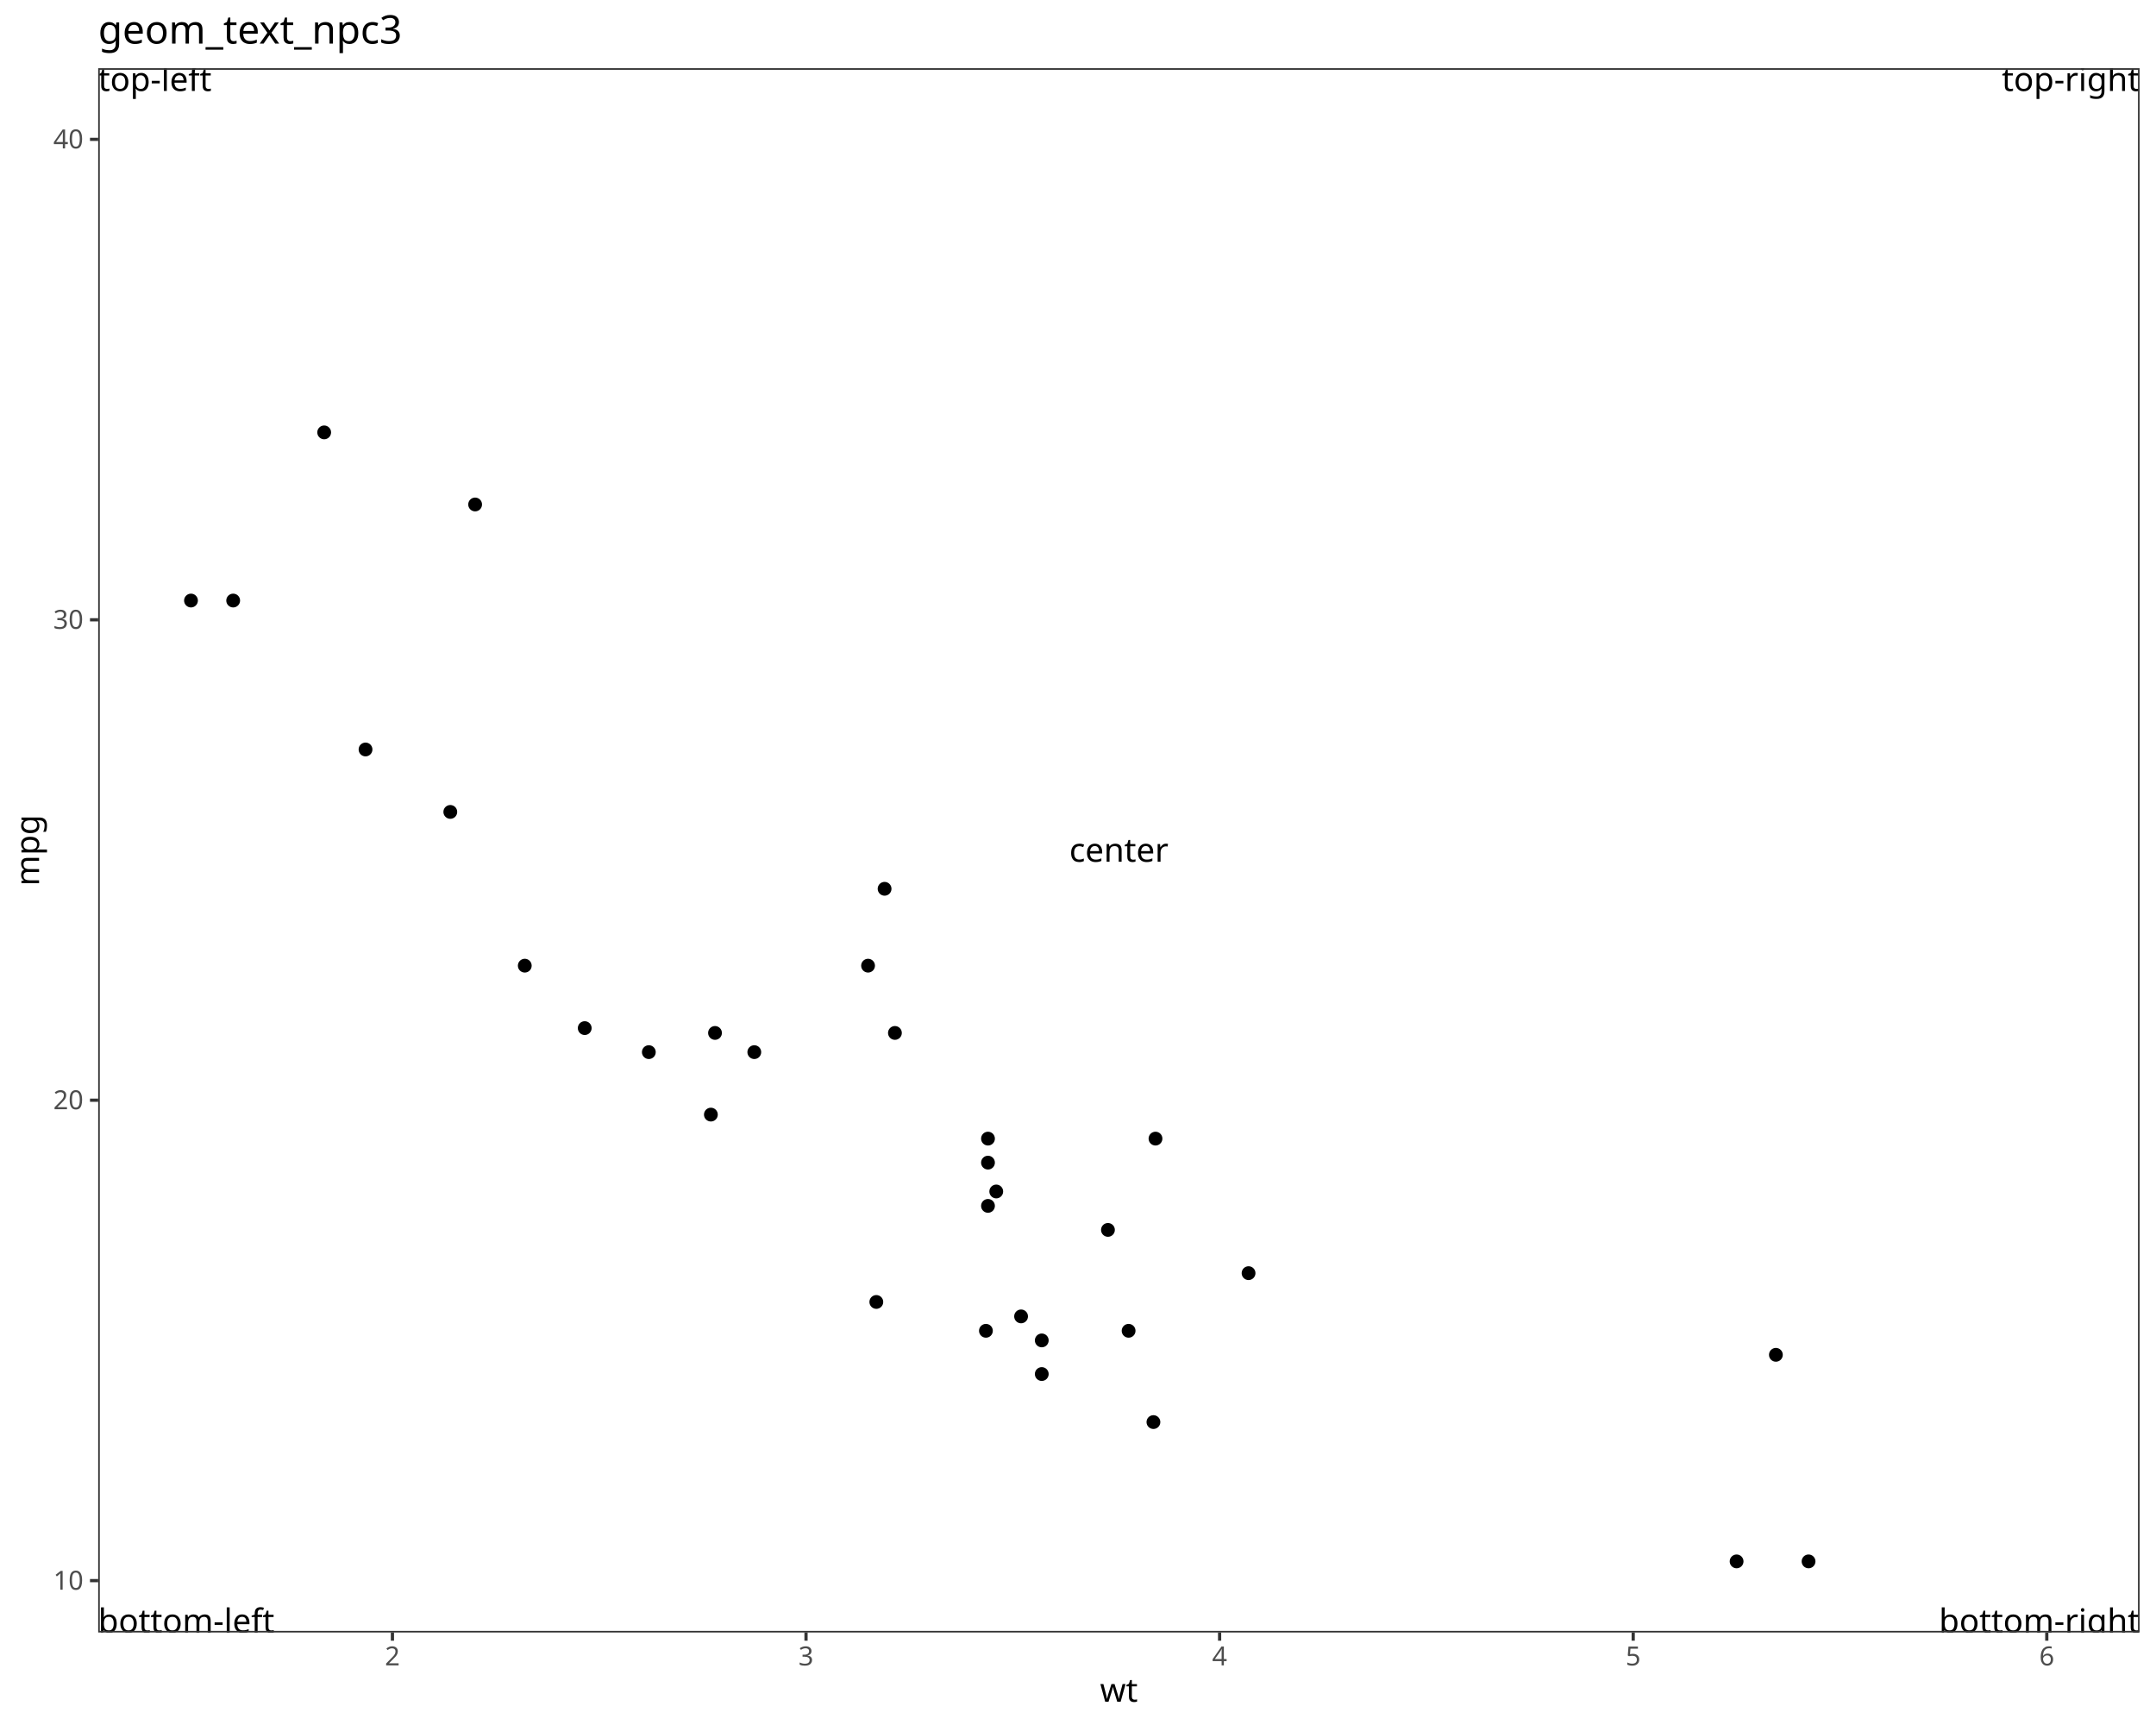
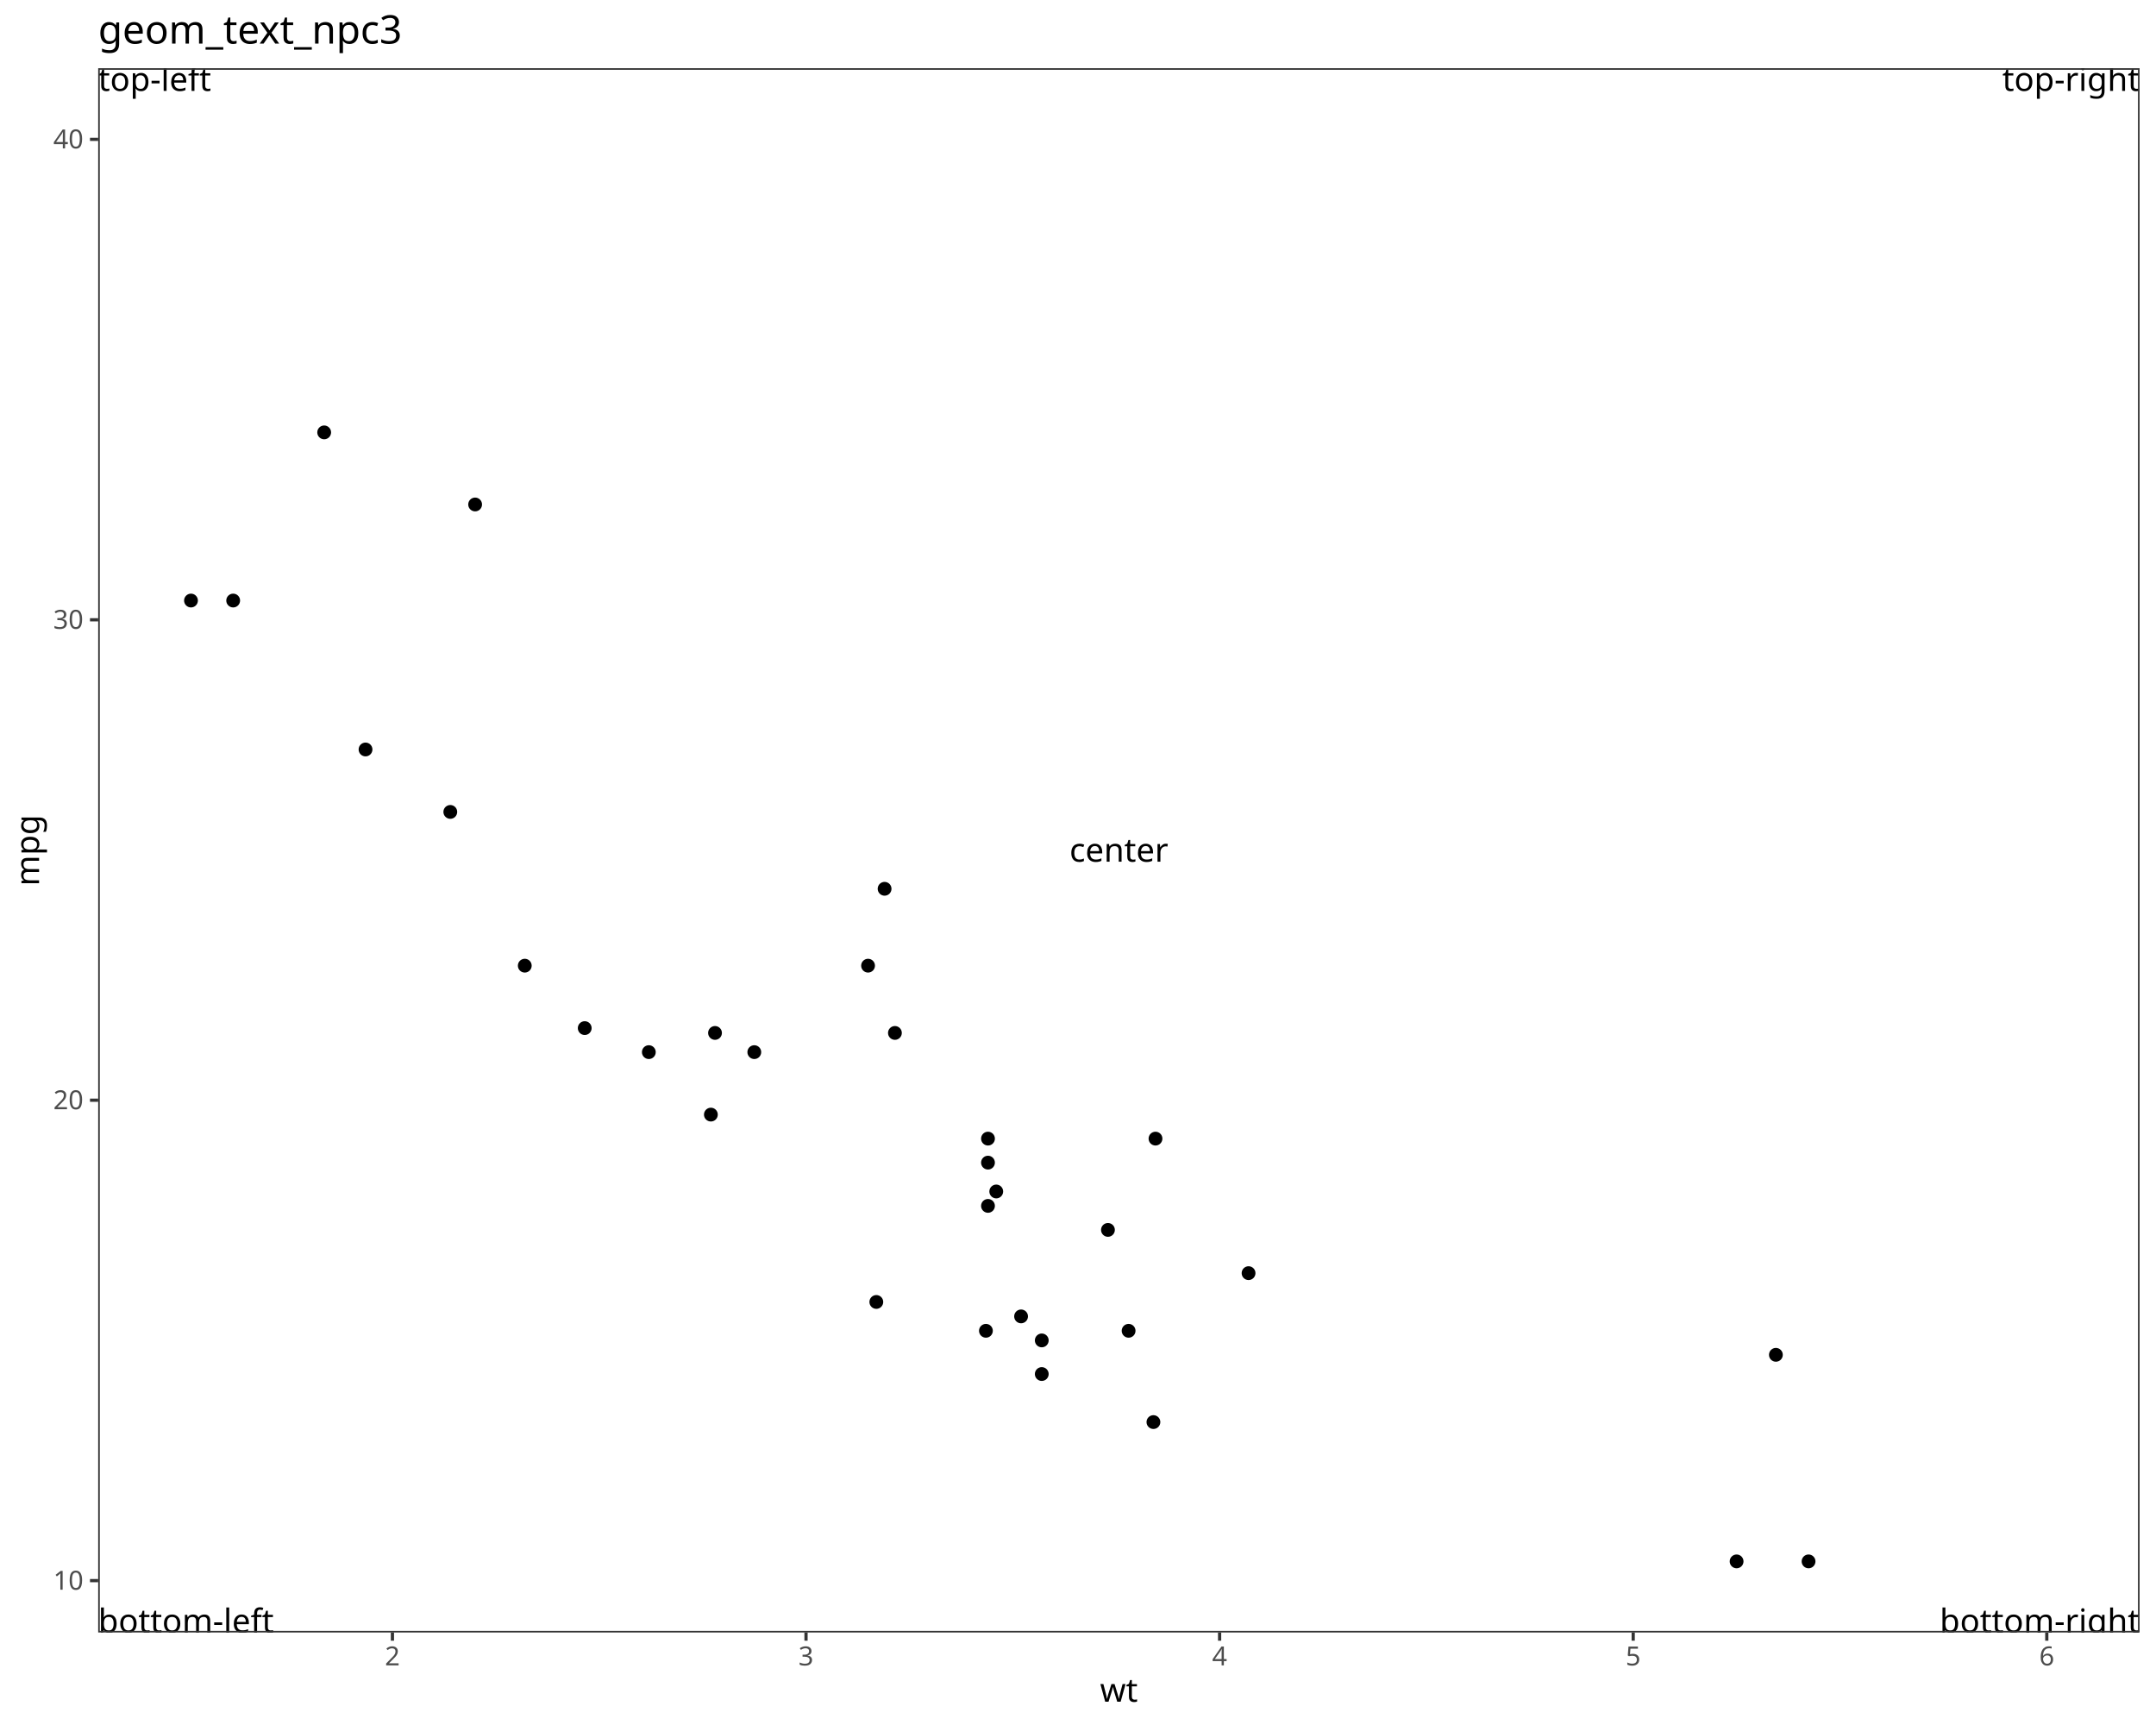
<svg xmlns="http://www.w3.org/2000/svg" class="svglite" data-engine-version="2.0" width="720.00pt" height="576.00pt" viewBox="0 0 720.00 576.00">
  <defs>
    <style type="text/css">
    .svglite line, .svglite polyline, .svglite polygon, .svglite path, .svglite rect, .svglite circle {
      fill: none;
      stroke: #000000;
      stroke-linecap: round;
      stroke-linejoin: round;
      stroke-miterlimit: 10.00;
    }
  </style>
  </defs>
  <rect width="100%" height="100%" style="stroke: none; fill: #FFFFFF;" />
  <defs>
    <clipPath id="cpMC4wMHw3MjAuMDB8MC4wMHw1NzYuMDA=">
      <rect x="0.00" y="0.00" width="720.00" height="576.00" />
    </clipPath>
  </defs>
  <g clip-path="url(#cpMC4wMHw3MjAuMDB8MC4wMHw1NzYuMDA=)">
    <rect x="0.00" y="0.00" width="720.00" height="576.00" style="stroke-width: 1.07; stroke: #FFFFFF; fill: #FFFFFF;" />
  </g>
  <defs>
    <clipPath id="cpMzIuNzl8NzE0LjUyfDIyLjc4fDU0NS4xMQ==">
      <rect x="32.79" y="22.78" width="681.73" height="522.33" />
    </clipPath>
  </defs>
  <g clip-path="url(#cpMzIuNzl8NzE0LjUyfDIyLjc4fDU0NS4xMQ==)">
    <rect x="32.79" y="22.78" width="681.73" height="522.33" style="stroke-width: 1.07; stroke: none; fill: #FFFFFF;" />
    <circle cx="216.68" cy="351.32" r="1.95" style="stroke-width: 0.71; fill: #000000;" />
    <circle cx="251.90" cy="351.32" r="1.95" style="stroke-width: 0.71; fill: #000000;" />
    <circle cx="175.25" cy="322.45" r="1.95" style="stroke-width: 0.71; fill: #000000;" />
    <circle cx="298.86" cy="344.91" r="1.95" style="stroke-width: 0.71; fill: #000000;" />
    <circle cx="329.94" cy="388.22" r="1.95" style="stroke-width: 0.71; fill: #000000;" />
    <circle cx="332.70" cy="397.85" r="1.95" style="stroke-width: 0.71; fill: #000000;" />
    <circle cx="347.90" cy="458.81" r="1.95" style="stroke-width: 0.71; fill: #000000;" />
    <circle cx="295.41" cy="296.78" r="1.95" style="stroke-width: 0.71; fill: #000000;" />
    <circle cx="289.89" cy="322.45" r="1.95" style="stroke-width: 0.71; fill: #000000;" />
    <circle cx="329.94" cy="380.20" r="1.95" style="stroke-width: 0.71; fill: #000000;" />
    <circle cx="329.94" cy="402.66" r="1.95" style="stroke-width: 0.71; fill: #000000;" />
    <circle cx="416.96" cy="425.12" r="1.95" style="stroke-width: 0.71; fill: #000000;" />
    <circle cx="370.00" cy="410.68" r="1.95" style="stroke-width: 0.71; fill: #000000;" />
    <circle cx="376.90" cy="444.37" r="1.95" style="stroke-width: 0.71; fill: #000000;" />
    <circle cx="579.94" cy="521.37" r="1.95" style="stroke-width: 0.71; fill: #000000;" />
    <circle cx="603.97" cy="521.37" r="1.95" style="stroke-width: 0.71; fill: #000000;" />
    <circle cx="593.06" cy="452.39" r="1.95" style="stroke-width: 0.71; fill: #000000;" />
    <circle cx="158.67" cy="168.45" r="1.95" style="stroke-width: 0.71; fill: #000000;" />
    <circle cx="77.87" cy="200.53" r="1.95" style="stroke-width: 0.71; fill: #000000;" />
    <circle cx="108.26" cy="144.38" r="1.95" style="stroke-width: 0.71; fill: #000000;" />
    <circle cx="195.27" cy="343.30" r="1.95" style="stroke-width: 0.71; fill: #000000;" />
    <circle cx="340.99" cy="439.56" r="1.95" style="stroke-width: 0.71; fill: #000000;" />
    <circle cx="329.25" cy="444.37" r="1.95" style="stroke-width: 0.71; fill: #000000;" />
    <circle cx="385.19" cy="474.85" r="1.95" style="stroke-width: 0.71; fill: #000000;" />
    <circle cx="385.88" cy="380.20" r="1.95" style="stroke-width: 0.71; fill: #000000;" />
    <circle cx="122.07" cy="250.26" r="1.95" style="stroke-width: 0.71; fill: #000000;" />
    <circle cx="150.38" cy="271.11" r="1.95" style="stroke-width: 0.71; fill: #000000;" />
    <circle cx="63.78" cy="200.53" r="1.95" style="stroke-width: 0.71; fill: #000000;" />
    <circle cx="292.65" cy="434.74" r="1.95" style="stroke-width: 0.71; fill: #000000;" />
    <circle cx="237.40" cy="372.18" r="1.95" style="stroke-width: 0.71; fill: #000000;" />
    <circle cx="347.90" cy="447.58" r="1.95" style="stroke-width: 0.71; fill: #000000;" />
    <circle cx="238.78" cy="344.91" r="1.95" style="stroke-width: 0.71; fill: #000000;" />
-     <text x="32.79" y="545.11" style="font-size: 11.04px; font-family: sans;" textLength="52.16px" lengthAdjust="spacingAndGlyphs">bottom-left</text>
-     <text x="32.79" y="30.38" style="font-size: 11.04px; font-family: sans;" textLength="33.75px" lengthAdjust="spacingAndGlyphs">top-left</text>
-     <text x="714.52" y="545.11" text-anchor="end" style="font-size: 11.04px; font-family: sans;" textLength="58.91px" lengthAdjust="spacingAndGlyphs">bottom-right</text>
-     <text x="714.52" y="30.38" text-anchor="end" style="font-size: 11.04px; font-family: sans;" textLength="40.50px" lengthAdjust="spacingAndGlyphs">top-right</text>
-     <text x="373.66" y="287.75" text-anchor="middle" style="font-size: 11.04px; font-family: sans;" textLength="30.69px" lengthAdjust="spacingAndGlyphs">center</text>
+     <text x="32.79" y="545.11" style="font-size: 11.00px; font-family: sans;" textLength="51.97px" lengthAdjust="spacingAndGlyphs">bottom-left</text>
+     <text x="32.79" y="30.35" style="font-size: 11.00px; font-family: sans;" textLength="33.63px" lengthAdjust="spacingAndGlyphs">top-left</text>
+     <text x="714.52" y="545.11" text-anchor="end" style="font-size: 11.00px; font-family: sans;" textLength="58.69px" lengthAdjust="spacingAndGlyphs">bottom-right</text>
+     <text x="714.52" y="30.35" text-anchor="end" style="font-size: 11.00px; font-family: sans;" textLength="40.35px" lengthAdjust="spacingAndGlyphs">top-right</text>
+     <text x="373.66" y="287.73" text-anchor="middle" style="font-size: 11.00px; font-family: sans;" textLength="30.58px" lengthAdjust="spacingAndGlyphs">center</text>
    <rect x="32.79" y="22.78" width="681.73" height="522.33" style="stroke-width: 1.07; stroke: #333333;" />
  </g>
  <g clip-path="url(#cpMC4wMHw3MjAuMDB8MC4wMHw1NzYuMDA=)">
    <text x="27.86" y="530.82" text-anchor="end" style="font-size: 8.80px; fill: #4D4D4D; font-family: sans;" textLength="9.79px" lengthAdjust="spacingAndGlyphs">10</text>
    <text x="27.86" y="370.39" text-anchor="end" style="font-size: 8.80px; fill: #4D4D4D; font-family: sans;" textLength="9.79px" lengthAdjust="spacingAndGlyphs">20</text>
    <text x="27.86" y="209.97" text-anchor="end" style="font-size: 8.80px; fill: #4D4D4D; font-family: sans;" textLength="9.79px" lengthAdjust="spacingAndGlyphs">30</text>
    <text x="27.86" y="49.55" text-anchor="end" style="font-size: 8.80px; fill: #4D4D4D; font-family: sans;" textLength="9.79px" lengthAdjust="spacingAndGlyphs">40</text>
    <polyline points="30.05,527.79 32.79,527.79 " style="stroke-width: 1.07; stroke: #333333; stroke-linecap: butt;" />
    <polyline points="30.05,367.37 32.79,367.37 " style="stroke-width: 1.07; stroke: #333333; stroke-linecap: butt;" />
    <polyline points="30.05,206.95 32.79,206.95 " style="stroke-width: 1.07; stroke: #333333; stroke-linecap: butt;" />
    <polyline points="30.05,46.53 32.79,46.53 " style="stroke-width: 1.07; stroke: #333333; stroke-linecap: butt;" />
    <polyline points="131.05,547.85 131.05,545.11 " style="stroke-width: 1.07; stroke: #333333; stroke-linecap: butt;" />
    <polyline points="269.17,547.85 269.17,545.11 " style="stroke-width: 1.07; stroke: #333333; stroke-linecap: butt;" />
    <polyline points="407.29,547.85 407.29,545.11 " style="stroke-width: 1.07; stroke: #333333; stroke-linecap: butt;" />
    <polyline points="545.41,547.85 545.41,545.11 " style="stroke-width: 1.07; stroke: #333333; stroke-linecap: butt;" />
    <polyline points="683.53,547.85 683.53,545.11 " style="stroke-width: 1.07; stroke: #333333; stroke-linecap: butt;" />
    <text x="131.05" y="556.10" text-anchor="middle" style="font-size: 8.80px; fill: #4D4D4D; font-family: sans;" textLength="4.89px" lengthAdjust="spacingAndGlyphs">2</text>
    <text x="269.17" y="556.10" text-anchor="middle" style="font-size: 8.80px; fill: #4D4D4D; font-family: sans;" textLength="4.89px" lengthAdjust="spacingAndGlyphs">3</text>
    <text x="407.29" y="556.10" text-anchor="middle" style="font-size: 8.80px; fill: #4D4D4D; font-family: sans;" textLength="4.89px" lengthAdjust="spacingAndGlyphs">4</text>
    <text x="545.41" y="556.10" text-anchor="middle" style="font-size: 8.80px; fill: #4D4D4D; font-family: sans;" textLength="4.89px" lengthAdjust="spacingAndGlyphs">5</text>
    <text x="683.53" y="556.10" text-anchor="middle" style="font-size: 8.80px; fill: #4D4D4D; font-family: sans;" textLength="4.89px" lengthAdjust="spacingAndGlyphs">6</text>
    <text x="373.66" y="568.24" text-anchor="middle" style="font-size: 11.00px; font-family: sans;" textLength="11.00px" lengthAdjust="spacingAndGlyphs">wt</text>
    <text transform="translate(13.05,283.95) rotate(-90)" text-anchor="middle" style="font-size: 11.00px; font-family: sans;" textLength="21.40px" lengthAdjust="spacingAndGlyphs">mpg</text>
    <text x="32.79" y="14.56" style="font-size: 13.20px; font-family: sans;" textLength="97.62px" lengthAdjust="spacingAndGlyphs">geom_text_npc3</text>
  </g>
</svg>
